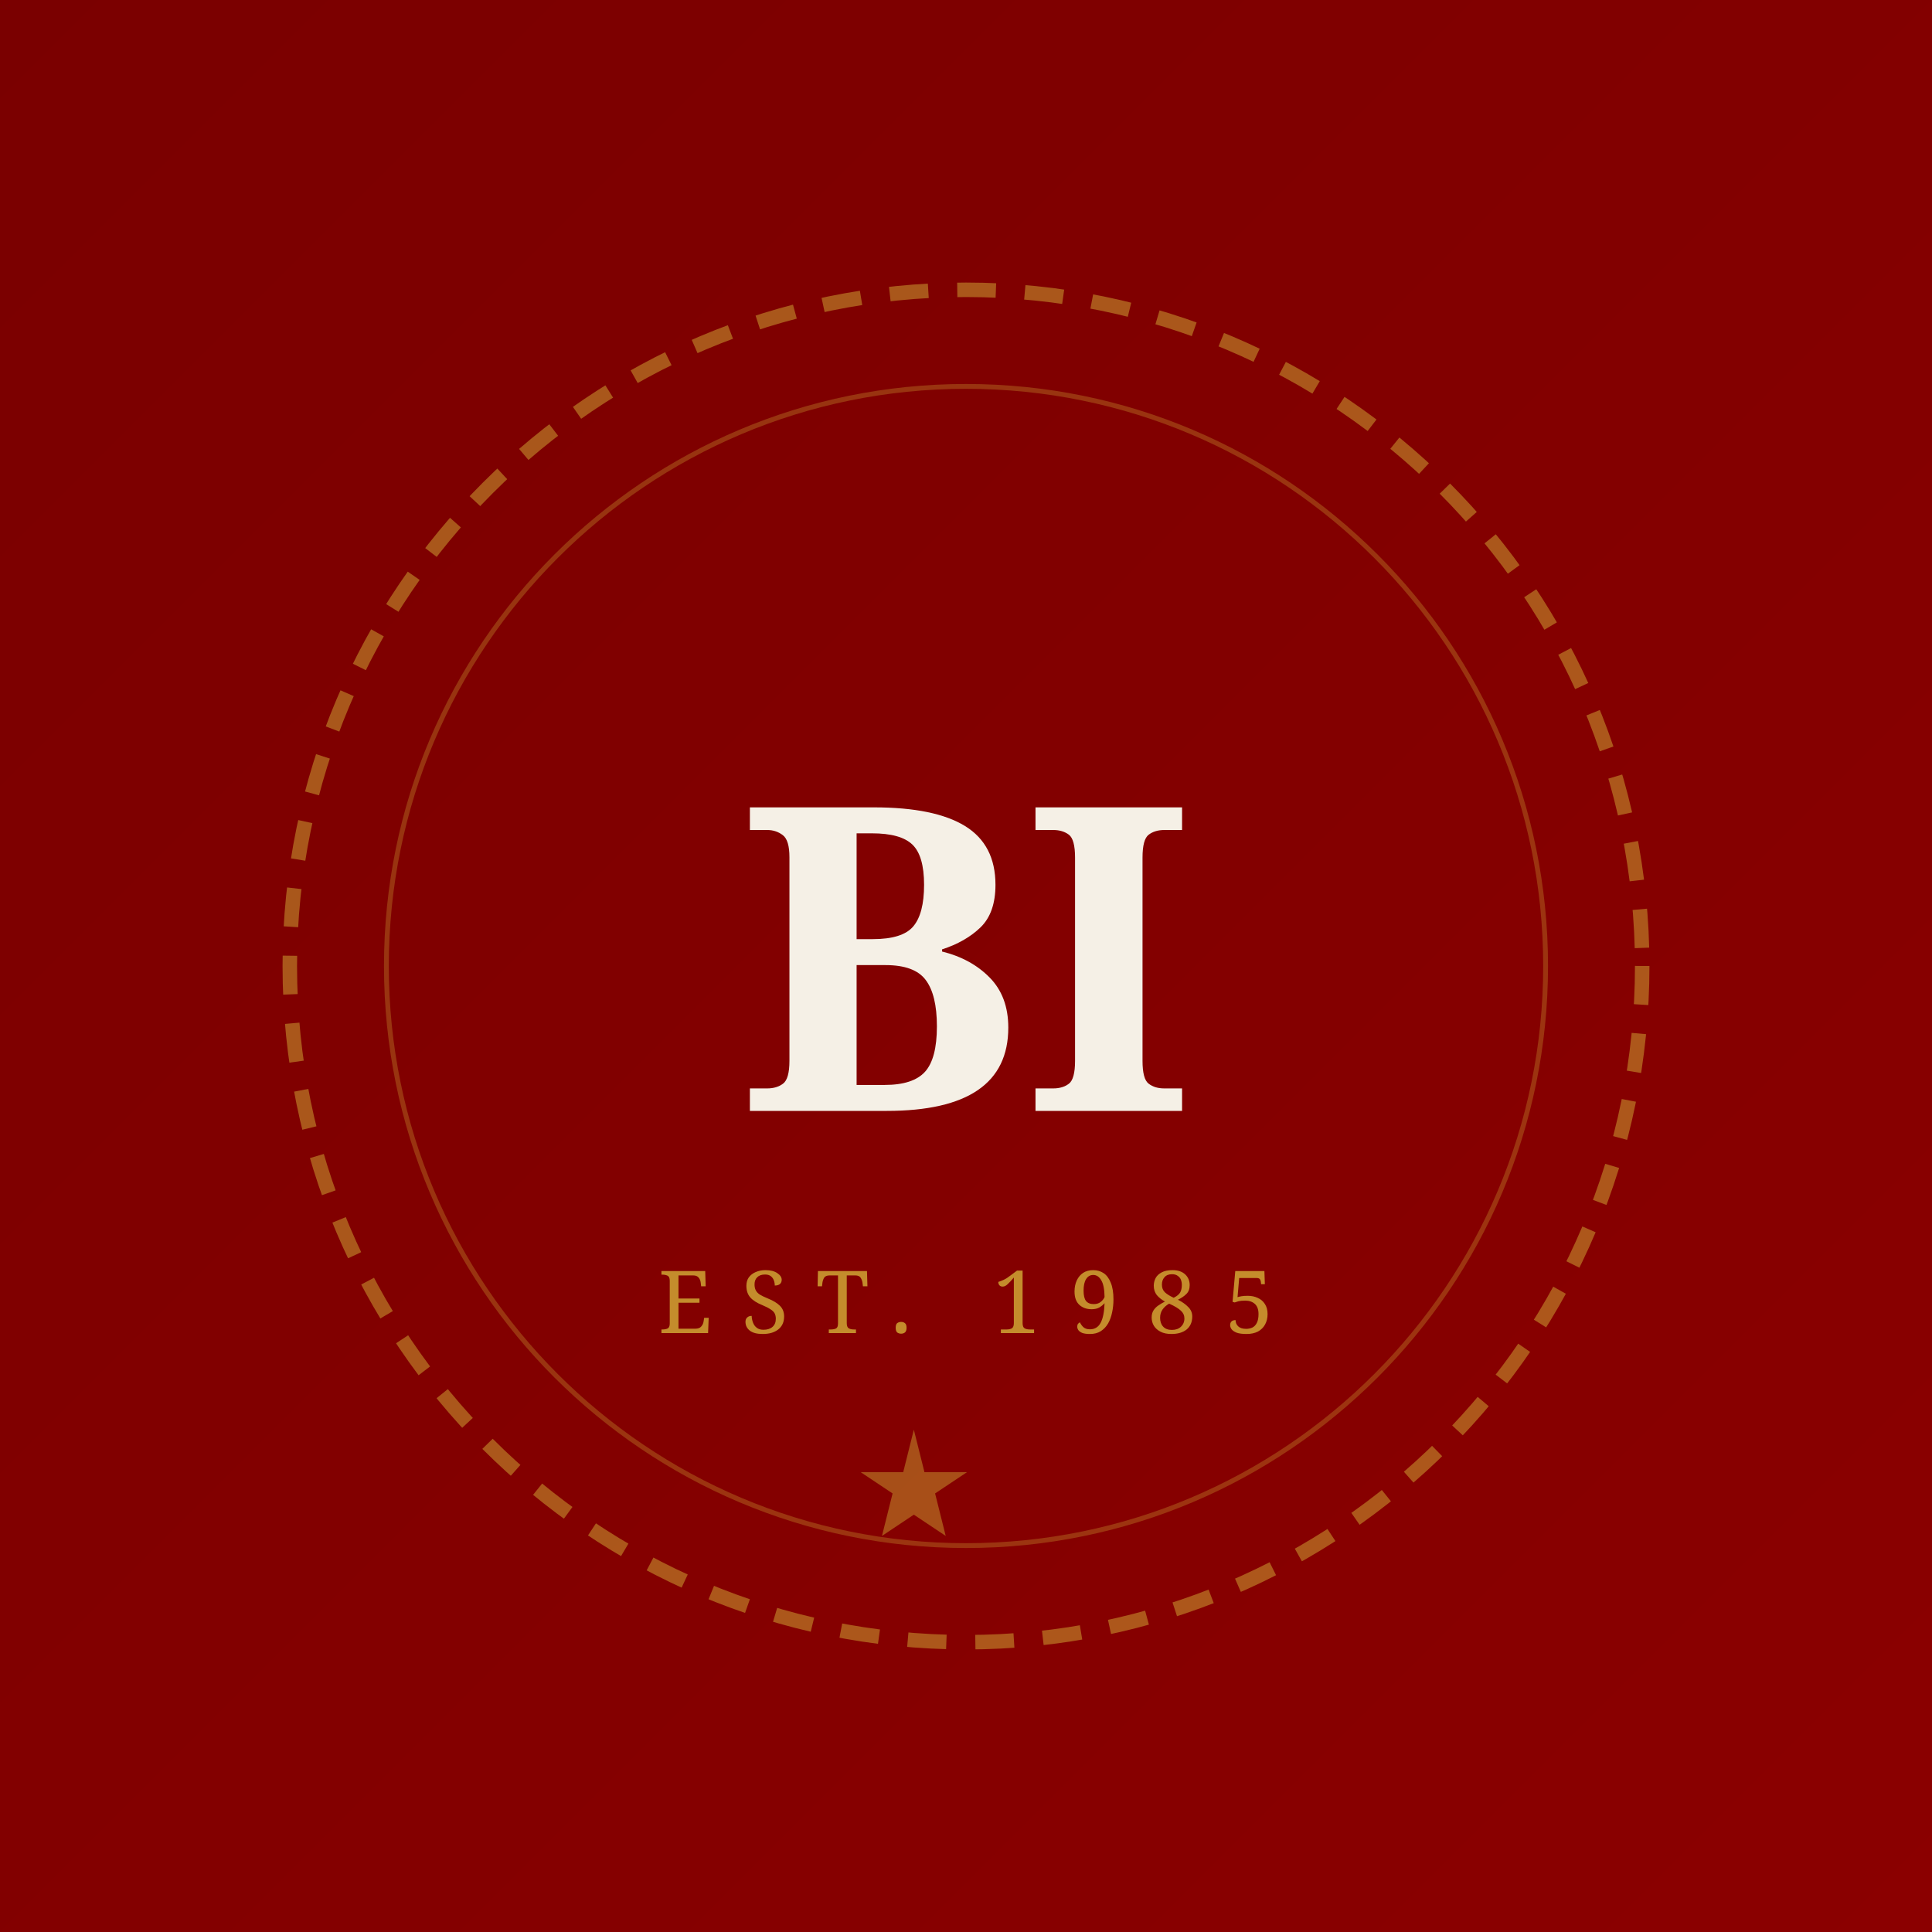
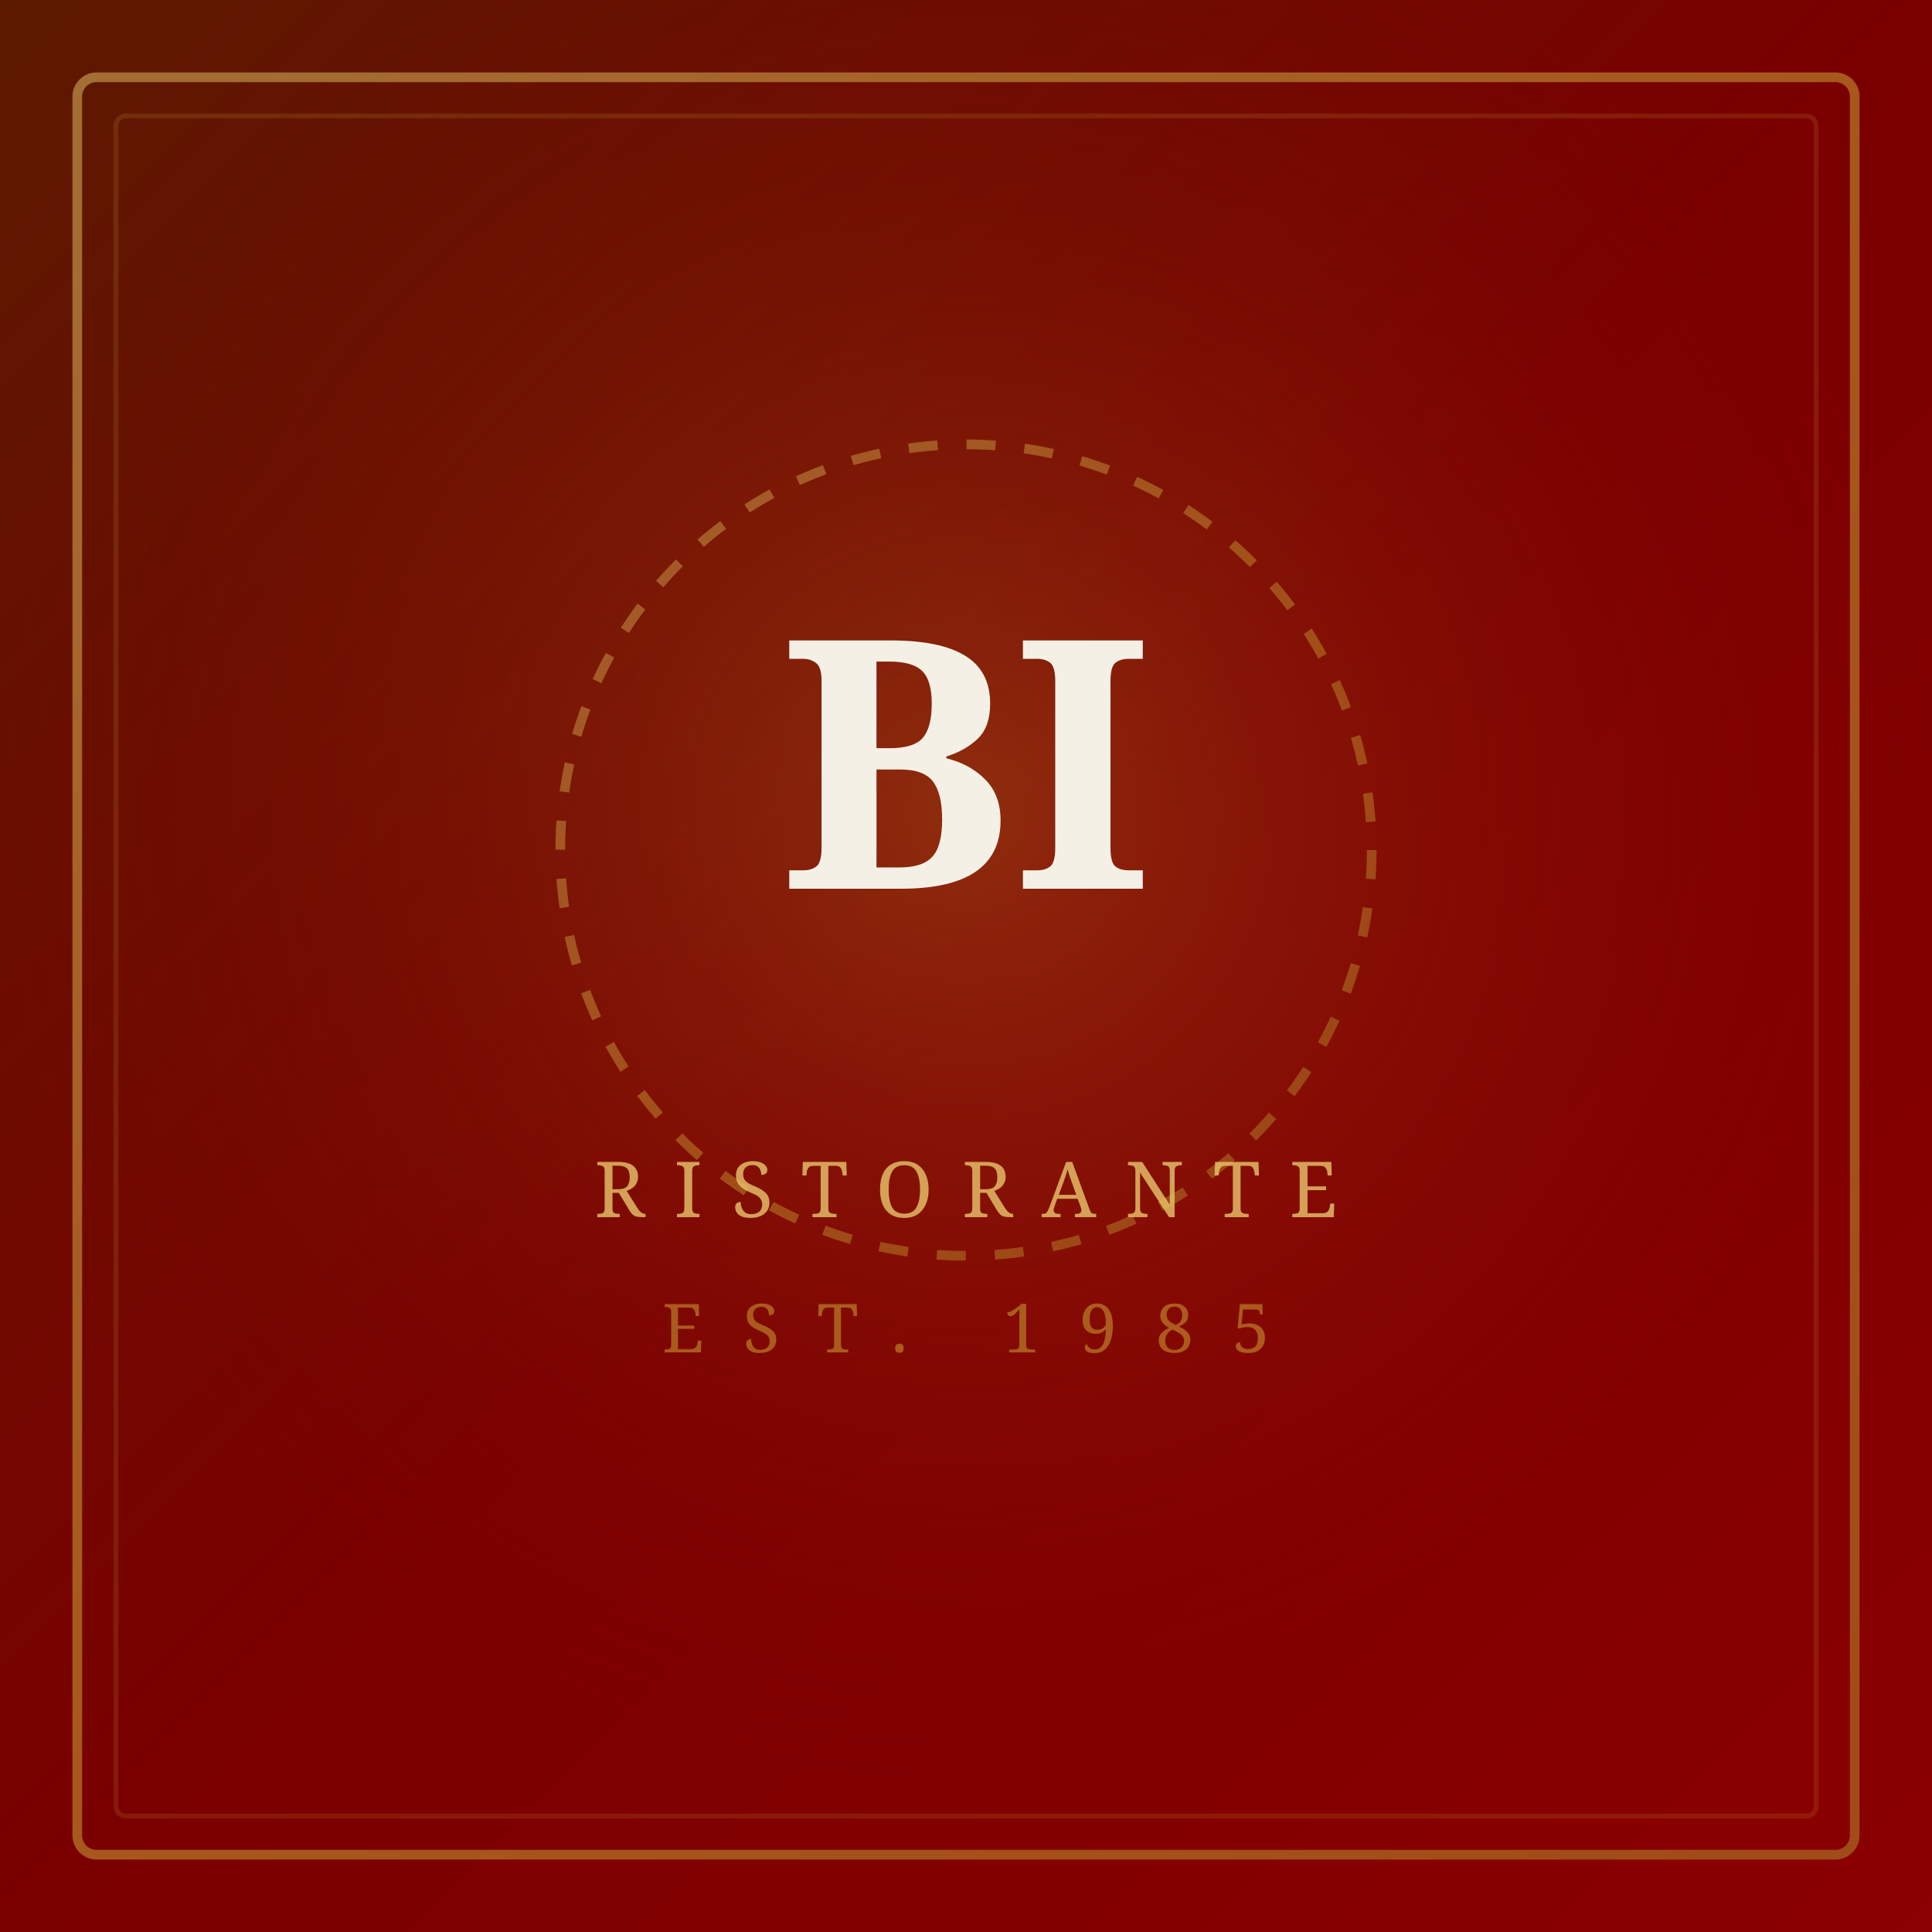
<svg xmlns="http://www.w3.org/2000/svg" viewBox="0 0 200 200" width="200" height="200">
  <defs>
    <linearGradient id="bg" x1="0%" y1="0%" x2="100%" y2="100%">
-       <stop offset="0%" stop-color="#7a0000" />
+       <stop offset="0%" stop-color="#5c1a00" />
+       <stop offset="50%" stop-color="#7a0000" />
      <stop offset="100%" stop-color="#8B0000" />
    </linearGradient>
+     <linearGradient id="gold" x1="0%" y1="0%" x2="100%" y2="100%">
+       <stop offset="0%" stop-color="#E8C56A" />
+       <stop offset="50%" stop-color="#D4AF37" />
+       <stop offset="100%" stop-color="#B8962F" />
+     </linearGradient>
+     <radialGradient id="halo" cx="50%" cy="42%" r="50%">
+       <stop offset="0%" stop-color="#D4AF37" stop-opacity="0.25" />
+       <stop offset="100%" stop-color="#8B0000" stop-opacity="0" />
+     </radialGradient>
  </defs>
  <rect width="200" height="200" fill="url(#bg)" />
-   <circle cx="100" cy="100" r="70" fill="none" stroke="#D4AF37" stroke-opacity="0.5" stroke-width="1.5" stroke-dasharray="4 3" />
-   <circle cx="100" cy="100" r="60" fill="none" stroke="#D4AF37" stroke-opacity="0.3" stroke-width="0.5" />
-   <text x="100" y="115" font-family="Georgia, serif" font-size="44" font-weight="700" fill="#F5F0E6" text-anchor="middle">BI</text>
-   <text x="100" y="138" font-family="Georgia, serif" font-size="9" fill="#D4AF37" fill-opacity="0.8" text-anchor="middle" letter-spacing="3">EST. 1985</text>
-   <g transform="translate(88,148)">
-     <polygon points="12,0 14,8 22,8 16,12 18,20 12,16 6,20 8,12 2,8 10,8" fill="#D4AF37" fill-opacity="0.45" transform="scale(0.55)" />
-   </g>
+   <rect width="200" height="200" fill="url(#halo)" />
+   <rect x="8" y="8" width="184" height="184" rx="2" fill="none" stroke="url(#gold)" stroke-opacity="0.5" stroke-width="1" />
+   <rect x="12" y="12" width="176" height="176" rx="1" fill="none" stroke="#D4AF37" stroke-opacity="0.15" stroke-width="0.5" />
+   <circle cx="100" cy="88" r="42" fill="none" stroke="url(#gold)" stroke-opacity="0.4" stroke-width="1" stroke-dasharray="3 3" />
+   <text x="100" y="92" font-family="Georgia, serif" font-size="36" font-weight="700" fill="#F5F0E6" text-anchor="middle">BI</text>
+   <line x1="60" y1="112" x2="140" y2="112" stroke="url(#gold)" stroke-opacity="0.5" stroke-width="0.75" />
+   <text x="100" y="126" font-family="Georgia, serif" font-size="8" fill="#E8C56A" fill-opacity="0.8" text-anchor="middle" letter-spacing="3">RISTORANTE</text>
+   <text x="100" y="140" font-family="Georgia, serif" font-size="7" fill="#D4AF37" fill-opacity="0.5" text-anchor="middle" letter-spacing="4">EST. 1985</text>
</svg>
